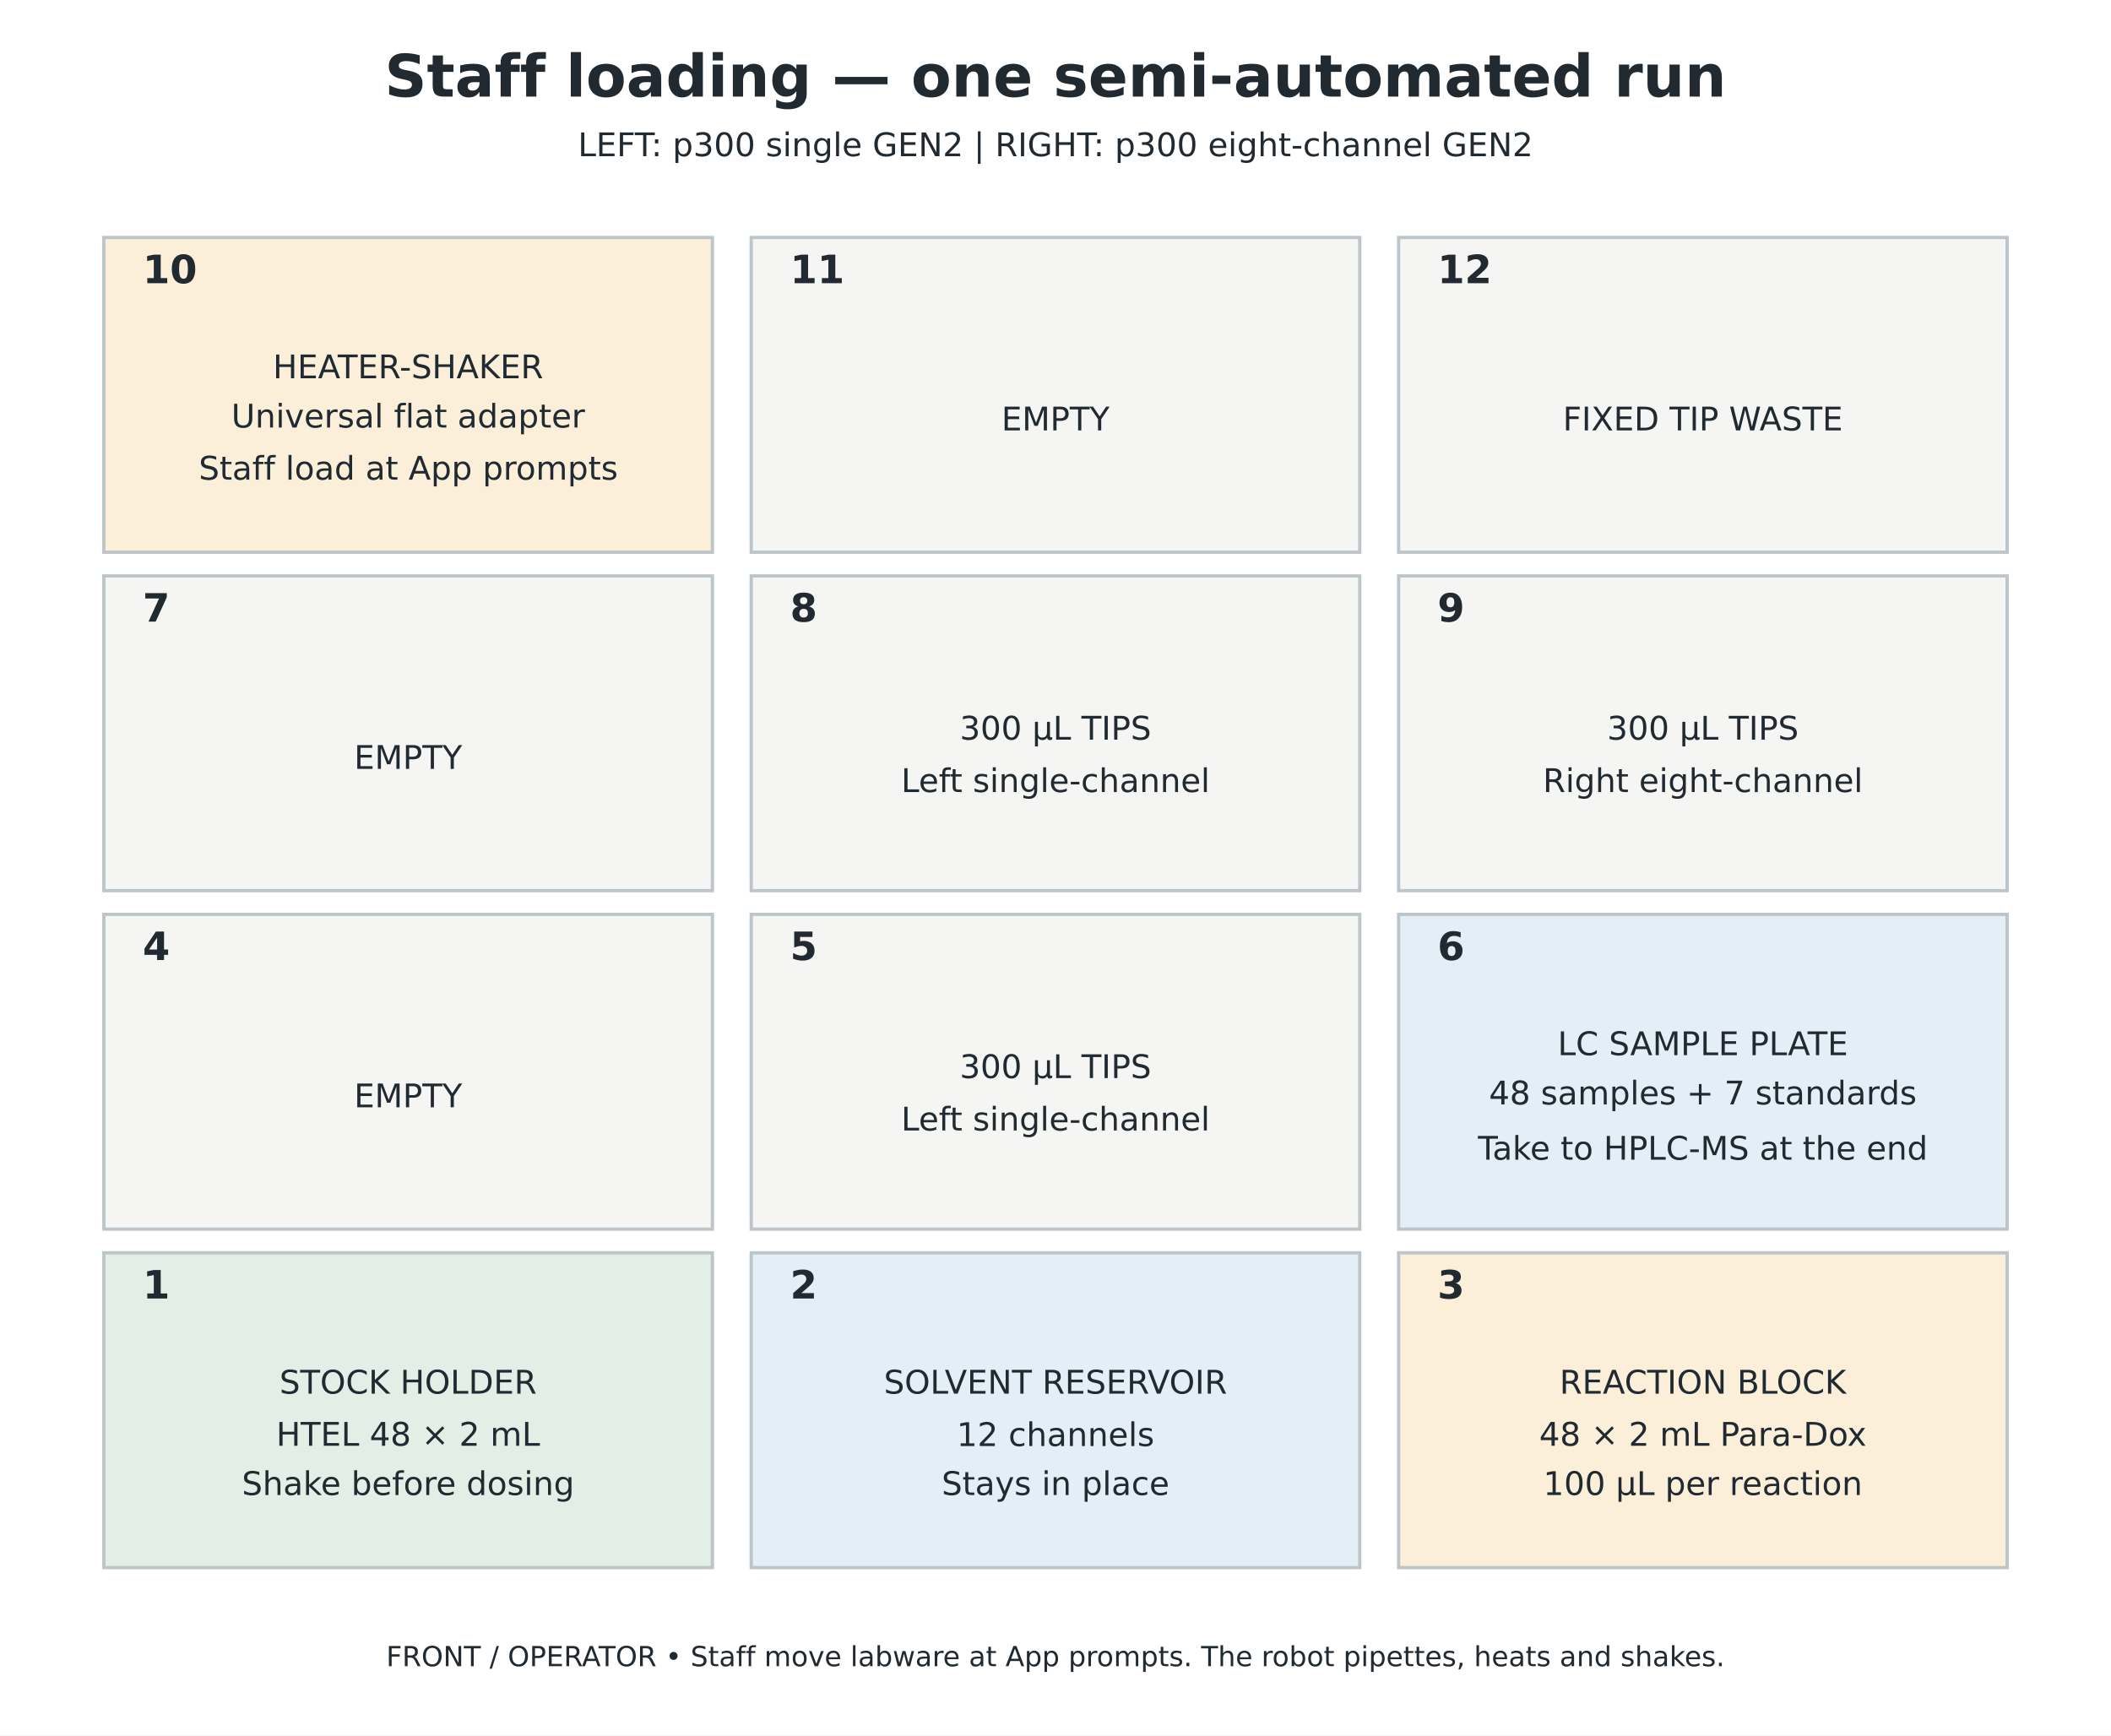
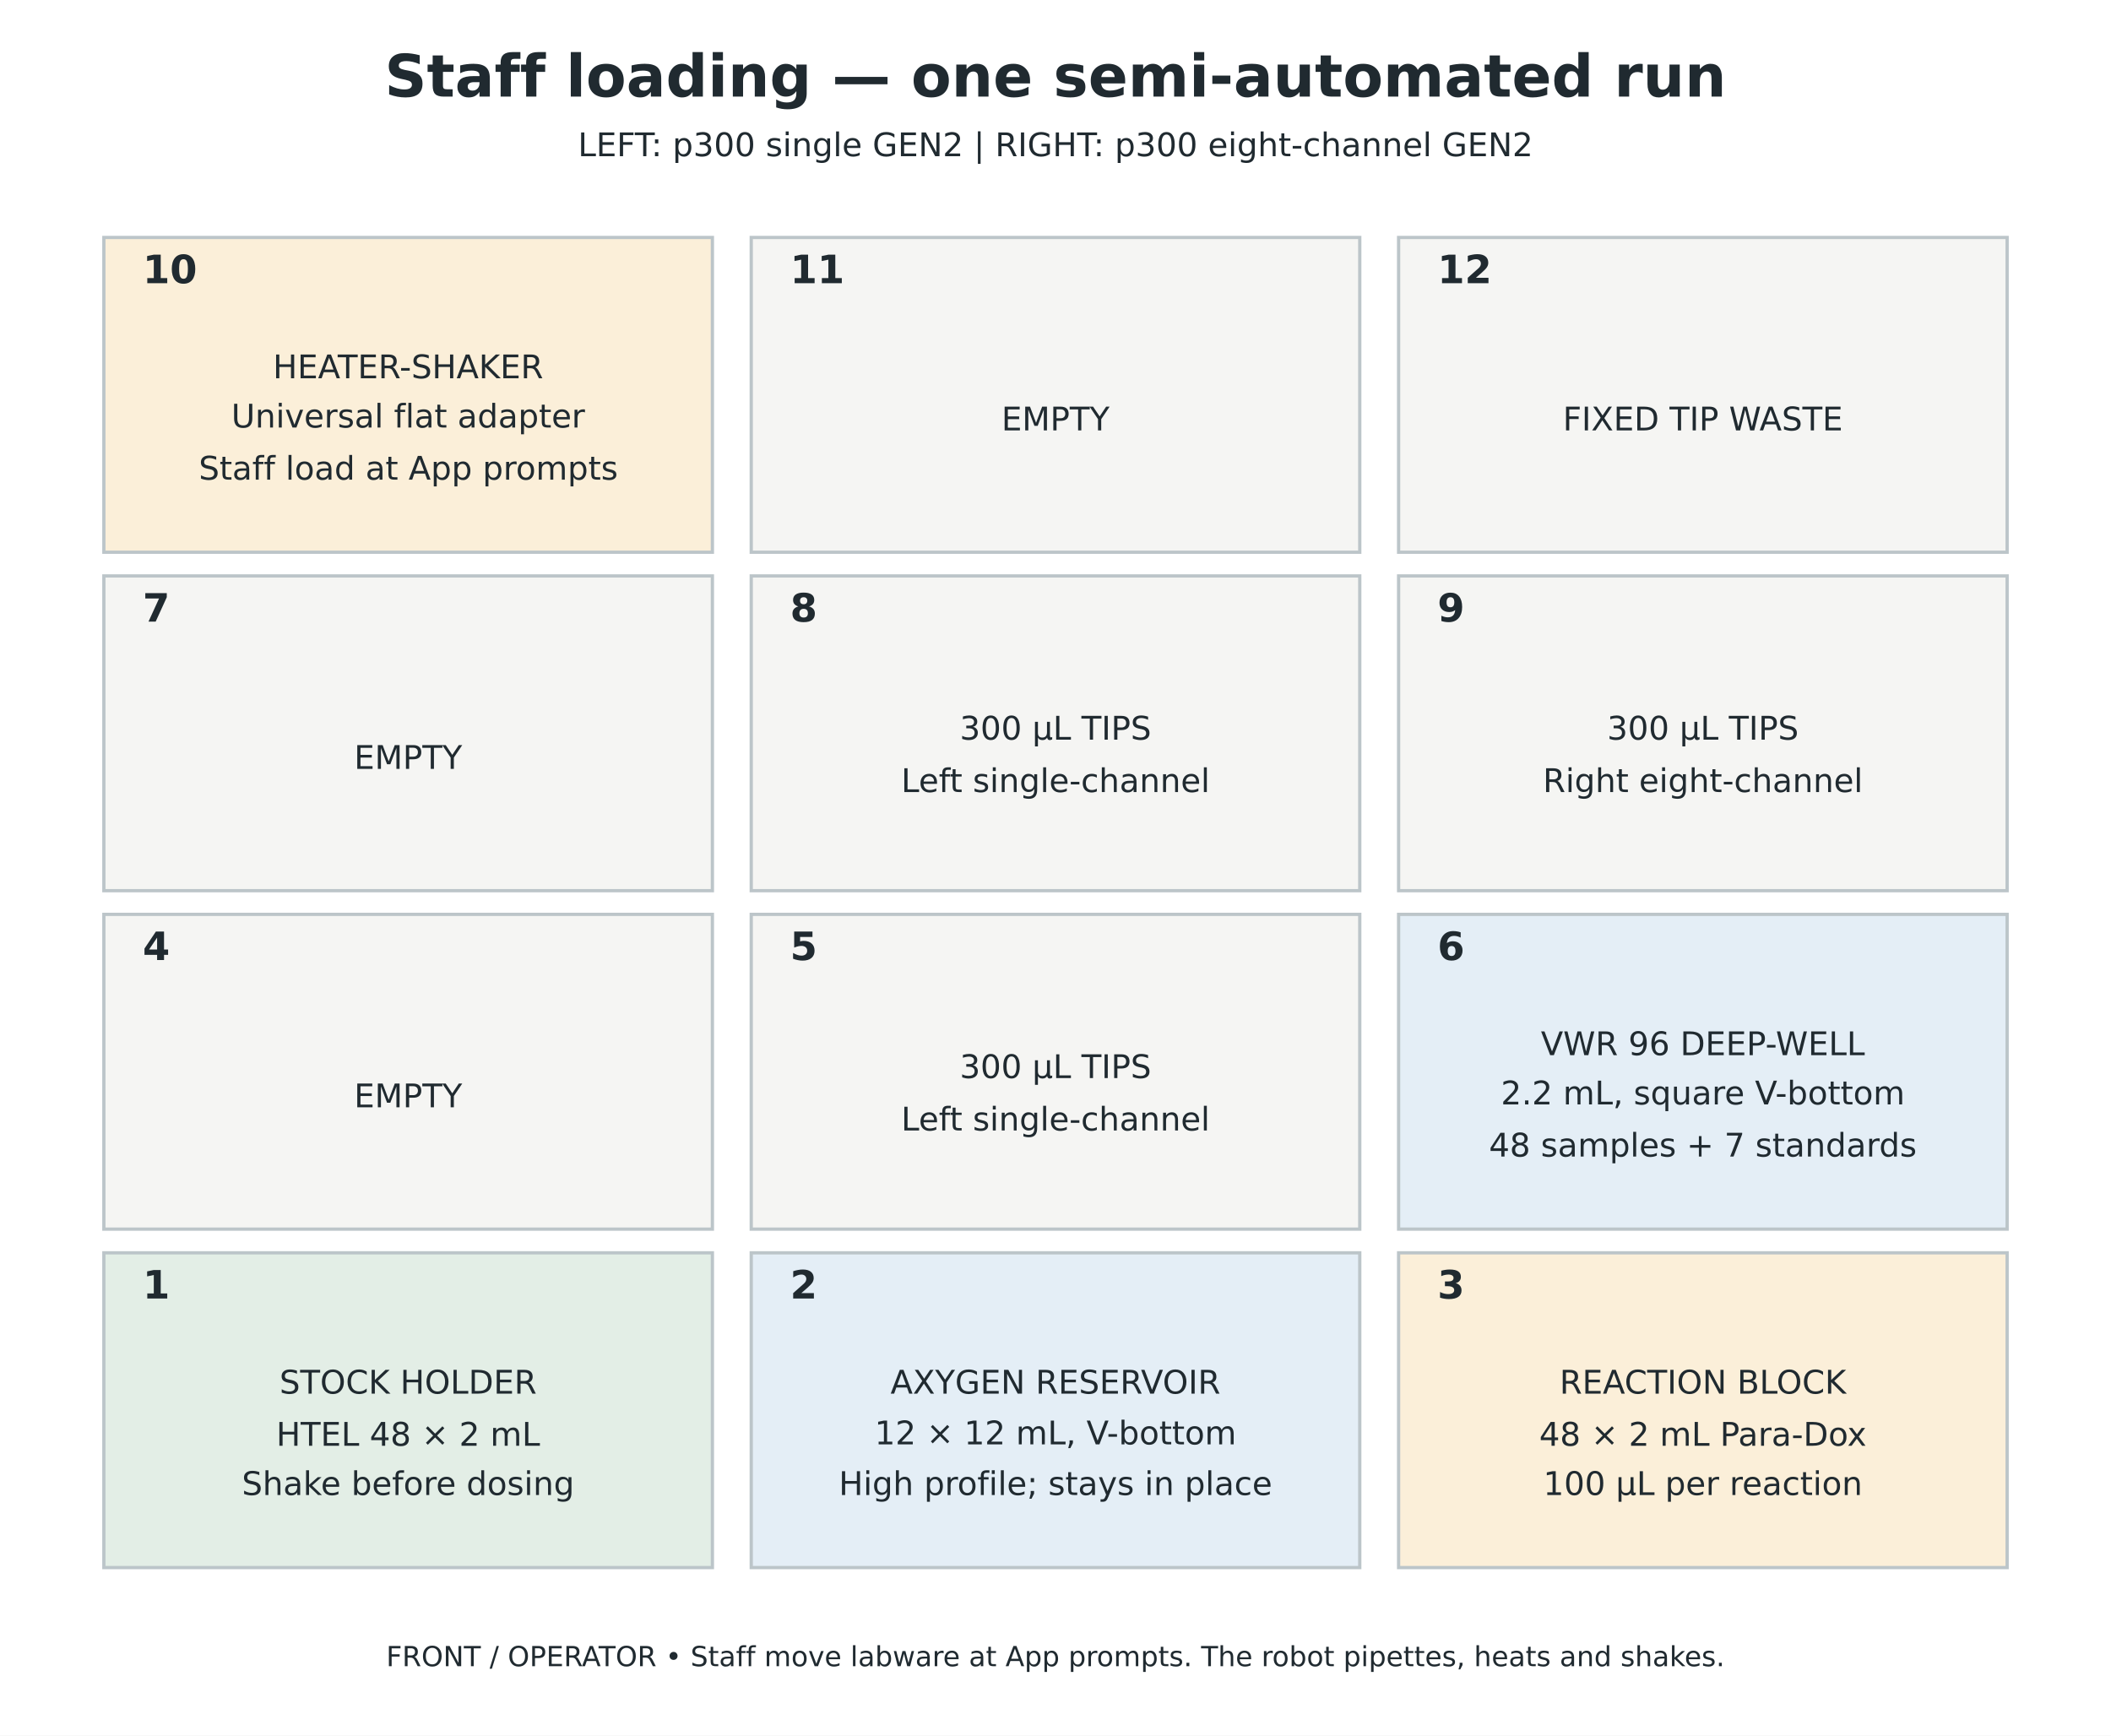
<svg xmlns="http://www.w3.org/2000/svg" width="648pt" height="532.8pt" viewBox="0 0 648 532.8" version="1.1">
  <defs>
    <style type="text/css">*{stroke-linejoin: round; stroke-linecap: butt}</style>
  </defs>
  <g id="figure_1">
    <g id="patch_1">
      <path d="M 0 532.8 L 648 532.8 L 648 0 L 0 0 z " style="fill: #ffffff" />
    </g>
    <g id="axes_1">
      <g id="patch_2">
        <path d="M 31.882 481.212 L 218.678 481.212 L 218.678 384.588 L 31.882 384.588 z " clip-path="url(#p39cb3d78c4)" style="fill: #e3eee6; stroke: #bcc5c9; stroke-linejoin: miter" />
      </g>
      <g id="patch_3">
        <path d="M 230.602 481.212 L 417.398 481.212 L 417.398 384.588 L 230.602 384.588 z " clip-path="url(#p39cb3d78c4)" style="fill: #e4eef6; stroke: #bcc5c9; stroke-linejoin: miter" />
      </g>
      <g id="patch_4">
        <path d="M 429.322 481.212 L 616.118 481.212 L 616.118 384.588 L 429.322 384.588 z " clip-path="url(#p39cb3d78c4)" style="fill: #fbefd9; stroke: #bcc5c9; stroke-linejoin: miter" />
      </g>
      <g id="patch_5">
        <path d="M 31.882 377.316 L 218.678 377.316 L 218.678 280.692 L 31.882 280.692 z " clip-path="url(#p39cb3d78c4)" style="fill: #f5f5f3; stroke: #bcc5c9; stroke-linejoin: miter" />
      </g>
      <g id="patch_6">
        <path d="M 230.602 377.316 L 417.398 377.316 L 417.398 280.692 L 230.602 280.692 z " clip-path="url(#p39cb3d78c4)" style="fill: #f5f5f3; stroke: #bcc5c9; stroke-linejoin: miter" />
      </g>
      <g id="patch_7">
        <path d="M 429.322 377.316 L 616.118 377.316 L 616.118 280.692 L 429.322 280.692 z " clip-path="url(#p39cb3d78c4)" style="fill: #e4eef6; stroke: #bcc5c9; stroke-linejoin: miter" />
      </g>
      <g id="patch_8">
        <path d="M 31.882 273.42 L 218.678 273.42 L 218.678 176.796 L 31.882 176.796 z " clip-path="url(#p39cb3d78c4)" style="fill: #f5f5f3; stroke: #bcc5c9; stroke-linejoin: miter" />
      </g>
      <g id="patch_9">
        <path d="M 230.602 273.42 L 417.398 273.42 L 417.398 176.796 L 230.602 176.796 z " clip-path="url(#p39cb3d78c4)" style="fill: #f5f5f3; stroke: #bcc5c9; stroke-linejoin: miter" />
      </g>
      <g id="patch_10">
        <path d="M 429.322 273.42 L 616.118 273.42 L 616.118 176.796 L 429.322 176.796 z " clip-path="url(#p39cb3d78c4)" style="fill: #f5f5f3; stroke: #bcc5c9; stroke-linejoin: miter" />
      </g>
      <g id="patch_11">
        <path d="M 31.882 169.524 L 218.678 169.524 L 218.678 72.9 L 31.882 72.9 z " clip-path="url(#p39cb3d78c4)" style="fill: #fbefd9; stroke: #bcc5c9; stroke-linejoin: miter" />
      </g>
      <g id="patch_12">
        <path d="M 230.602 169.524 L 417.398 169.524 L 417.398 72.9 L 230.602 72.9 z " clip-path="url(#p39cb3d78c4)" style="fill: #f5f5f3; stroke: #bcc5c9; stroke-linejoin: miter" />
      </g>
      <g id="patch_13">
        <path d="M 429.322 169.524 L 616.118 169.524 L 616.118 72.9 L 429.322 72.9 z " clip-path="url(#p39cb3d78c4)" style="fill: #f5f5f3; stroke: #bcc5c9; stroke-linejoin: miter" />
      </g>
      <g id="text_1">
        <text style="font-weight: 700; font-size: 12px; font-family: 'DejaVu Sans'; text-anchor: start; fill: #202a30" x="43.805" y="398.614" transform="rotate(-0 43.8048 398.6143)">1</text>
      </g>
      <g id="text_2">
        <text style="font-size: 10px; font-family: 'DejaVu Sans'; fill: #202a30" transform="translate(85.79094 427.8126)">STOCK HOLDER</text>
        <text style="font-size: 10px; font-family: 'DejaVu Sans'; fill: #202a30" transform="translate(84.77453 443.8126)">HTEL 48 × 2 mL</text>
        <text style="font-size: 10px; font-family: 'DejaVu Sans'; fill: #202a30" transform="translate(74.23859 458.9321)">Shake before dosing</text>
      </g>
      <g id="text_3">
        <text style="font-weight: 700; font-size: 12px; font-family: 'DejaVu Sans'; text-anchor: start; fill: #202a30" x="242.525" y="398.614" transform="rotate(-0 242.5248 398.6143)">2</text>
      </g>
      <g id="text_4">
-         <text style="font-size: 10px; font-family: 'DejaVu Sans'; fill: #202a30" transform="translate(271.3039 427.8126)">SOLVENT RESERVOIR</text>
-         <text style="font-size: 10px; font-family: 'DejaVu Sans'; fill: #202a30" transform="translate(293.6586 443.9008)">12 channels</text>
-         <text style="font-size: 10px; font-family: 'DejaVu Sans'; fill: #202a30" transform="translate(289.0484 458.9321)">Stays in place</text>
+         <text style="font-size: 10px; font-family: 'DejaVu Sans'; fill: #202a30" transform="translate(273.3516 427.8126)">AXYGEN RESERVOIR</text>
+         <text style="font-size: 10px; font-family: 'DejaVu Sans'; fill: #202a30" transform="translate(268.4688 443.3907)">12 × 12 mL, V-bottom</text>
+         <text style="font-size: 10px; font-family: 'DejaVu Sans'; fill: #202a30" transform="translate(257.4695 458.9321)">High profile; stays in place</text>
      </g>
      <g id="text_5">
        <text style="font-weight: 700; font-size: 12px; font-family: 'DejaVu Sans'; text-anchor: start; fill: #202a30" x="441.245" y="398.614" transform="rotate(-0 441.2448 398.6143)">3</text>
      </g>
      <g id="text_6">
        <text style="font-size: 10px; font-family: 'DejaVu Sans'; fill: #202a30" transform="translate(478.7231 427.8126)">REACTION BLOCK</text>
        <text style="font-size: 10px; font-family: 'DejaVu Sans'; fill: #202a30" transform="translate(472.4809 443.8126)">48 × 2 mL Para-Dox</text>
        <text style="font-size: 10px; font-family: 'DejaVu Sans'; fill: #202a30" transform="translate(473.7231 458.9321)">100 µL per reaction</text>
      </g>
      <g id="text_7">
        <text style="font-weight: 700; font-size: 12px; font-family: 'DejaVu Sans'; text-anchor: start; fill: #202a30" x="43.805" y="294.718" transform="rotate(-0 43.8048 294.7183)">4</text>
      </g>
      <g id="text_8">
        <text style="font-size: 10px; font-family: 'DejaVu Sans'; text-anchor: middle; fill: #202a30" x="125.28" y="339.922" transform="rotate(-0 125.28 339.922)">EMPTY</text>
      </g>
      <g id="text_9">
        <text style="font-weight: 700; font-size: 12px; font-family: 'DejaVu Sans'; text-anchor: start; fill: #202a30" x="242.525" y="294.718" transform="rotate(-0 242.5248 294.7183)">5</text>
      </g>
      <g id="text_10">
        <text style="font-size: 10px; font-family: 'DejaVu Sans'; fill: #202a30" transform="translate(294.593 330.9478)">300 µL TIPS</text>
        <text style="font-size: 10px; font-family: 'DejaVu Sans'; fill: #202a30" transform="translate(276.6117 347.0361)">Left single-channel</text>
      </g>
      <g id="text_11">
        <text style="font-weight: 700; font-size: 12px; font-family: 'DejaVu Sans'; text-anchor: start; fill: #202a30" x="441.245" y="294.718" transform="rotate(-0 441.2448 294.7183)">6</text>
      </g>
      <g id="text_12">
-         <text style="font-size: 10px; font-family: 'DejaVu Sans'; fill: #202a30" transform="translate(478.1419 323.9166)">LC SAMPLE PLATE</text>
-         <text style="font-size: 10px; font-family: 'DejaVu Sans'; fill: #202a30" transform="translate(457.0638 339.0361)">48 samples + 7 standards</text>
-         <text style="font-size: 10px; font-family: 'DejaVu Sans'; fill: #202a30" transform="translate(453.677 356.0048)">Take to HPLC-MS at the end</text>
+         <text style="font-size: 10px; font-family: 'DejaVu Sans'; fill: #202a30" transform="translate(472.9911 323.9166)">VWR 96 DEEP-WELL</text>
+         <text style="font-size: 10px; font-family: 'DejaVu Sans'; fill: #202a30" transform="translate(460.7075 339.0361)">2.2 mL, square V-bottom</text>
+         <text style="font-size: 10px; font-family: 'DejaVu Sans'; fill: #202a30" transform="translate(457.0638 355.0361)">48 samples + 7 standards</text>
      </g>
      <g id="text_13">
        <text style="font-weight: 700; font-size: 12px; font-family: 'DejaVu Sans'; text-anchor: start; fill: #202a30" x="43.805" y="190.822" transform="rotate(-0 43.8048 190.8223)">7</text>
      </g>
      <g id="text_14">
        <text style="font-size: 10px; font-family: 'DejaVu Sans'; text-anchor: middle; fill: #202a30" x="125.28" y="236.026" transform="rotate(-0 125.28 236.026)">EMPTY</text>
      </g>
      <g id="text_15">
        <text style="font-weight: 700; font-size: 12px; font-family: 'DejaVu Sans'; text-anchor: start; fill: #202a30" x="242.525" y="190.822" transform="rotate(-0 242.5248 190.8223)">8</text>
      </g>
      <g id="text_16">
        <text style="font-size: 10px; font-family: 'DejaVu Sans'; fill: #202a30" transform="translate(294.593 227.0518)">300 µL TIPS</text>
        <text style="font-size: 10px; font-family: 'DejaVu Sans'; fill: #202a30" transform="translate(276.6117 243.1401)">Left single-channel</text>
      </g>
      <g id="text_17">
        <text style="font-weight: 700; font-size: 12px; font-family: 'DejaVu Sans'; text-anchor: start; fill: #202a30" x="441.245" y="190.822" transform="rotate(-0 441.2448 190.8223)">9</text>
      </g>
      <g id="text_18">
        <text style="font-size: 10px; font-family: 'DejaVu Sans'; fill: #202a30" transform="translate(493.313 227.0518)">300 µL TIPS</text>
        <text style="font-size: 10px; font-family: 'DejaVu Sans'; fill: #202a30" transform="translate(473.6067 243.1401)">Right eight-channel</text>
      </g>
      <g id="text_19">
        <text style="font-weight: 700; font-size: 12px; font-family: 'DejaVu Sans'; text-anchor: start; fill: #202a30" x="43.805" y="86.926" transform="rotate(-0 43.8048 86.92632)">10</text>
      </g>
      <g id="text_20">
        <text style="font-size: 10px; font-family: 'DejaVu Sans'; fill: #202a30" transform="translate(83.77219 116.1246)">HEATER-SHAKER</text>
        <text style="font-size: 10px; font-family: 'DejaVu Sans'; fill: #202a30" transform="translate(70.99328 131.2441)">Universal flat adapter</text>
        <text style="font-size: 10px; font-family: 'DejaVu Sans'; fill: #202a30" transform="translate(61.01281 147.2441)">Staff load at App prompts</text>
      </g>
      <g id="text_21">
        <text style="font-weight: 700; font-size: 12px; font-family: 'DejaVu Sans'; text-anchor: start; fill: #202a30" x="242.525" y="86.926" transform="rotate(-0 242.5248 86.92632)">11</text>
      </g>
      <g id="text_22">
        <text style="font-size: 10px; font-family: 'DejaVu Sans'; text-anchor: middle; fill: #202a30" x="324" y="132.13" transform="rotate(-0 324 132.13)">EMPTY</text>
      </g>
      <g id="text_23">
        <text style="font-weight: 700; font-size: 12px; font-family: 'DejaVu Sans'; text-anchor: start; fill: #202a30" x="441.245" y="86.926" transform="rotate(-0 441.2448 86.92632)">12</text>
      </g>
      <g id="text_24">
        <text style="font-size: 10px; font-family: 'DejaVu Sans'; text-anchor: middle; fill: #202a30" x="522.72" y="132.125" transform="rotate(-0 522.72 132.1246)">FIXED TIP WASTE</text>
      </g>
    </g>
    <g id="text_25">
      <text style="font-weight: 700; font-size: 18px; font-family: 'DejaVu Sans'; text-anchor: middle; fill: #202a30" x="324" y="29.661" transform="rotate(-0 324 29.66119)">Staff loading — one semi-automated run</text>
    </g>
    <g id="text_26">
      <text style="font-size: 10px; font-family: 'DejaVu Sans'; text-anchor: middle; fill: #202a30" x="324" y="47.952" transform="rotate(-0 324 47.952)">LEFT: p300 single GEN2     |     RIGHT: p300 eight-channel GEN2</text>
    </g>
    <g id="text_27">
      <text style="font-size: 8.5px; font-family: 'DejaVu Sans'; text-anchor: middle; fill: #202a30" x="324" y="511.488" transform="rotate(-0 324 511.488)">FRONT / OPERATOR  •  Staff move labware at App prompts. The robot pipettes, heats and shakes.</text>
    </g>
  </g>
  <defs>
    <clipPath id="p39cb3d78c4">
      <rect x="25.92" y="69.264" width="596.16" height="415.584" />
    </clipPath>
  </defs>
</svg>
